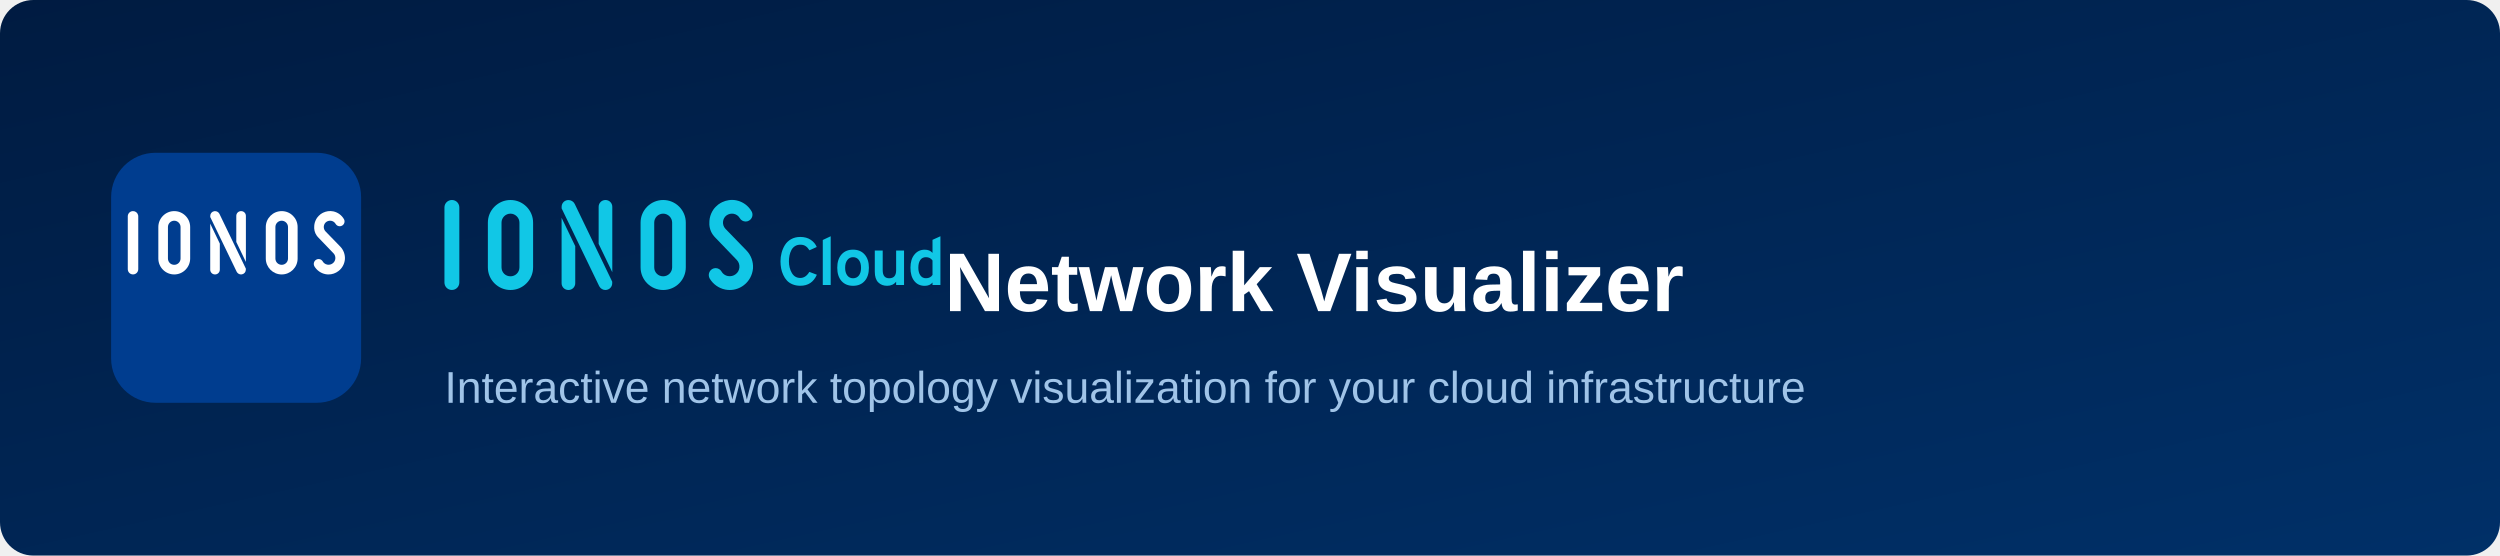
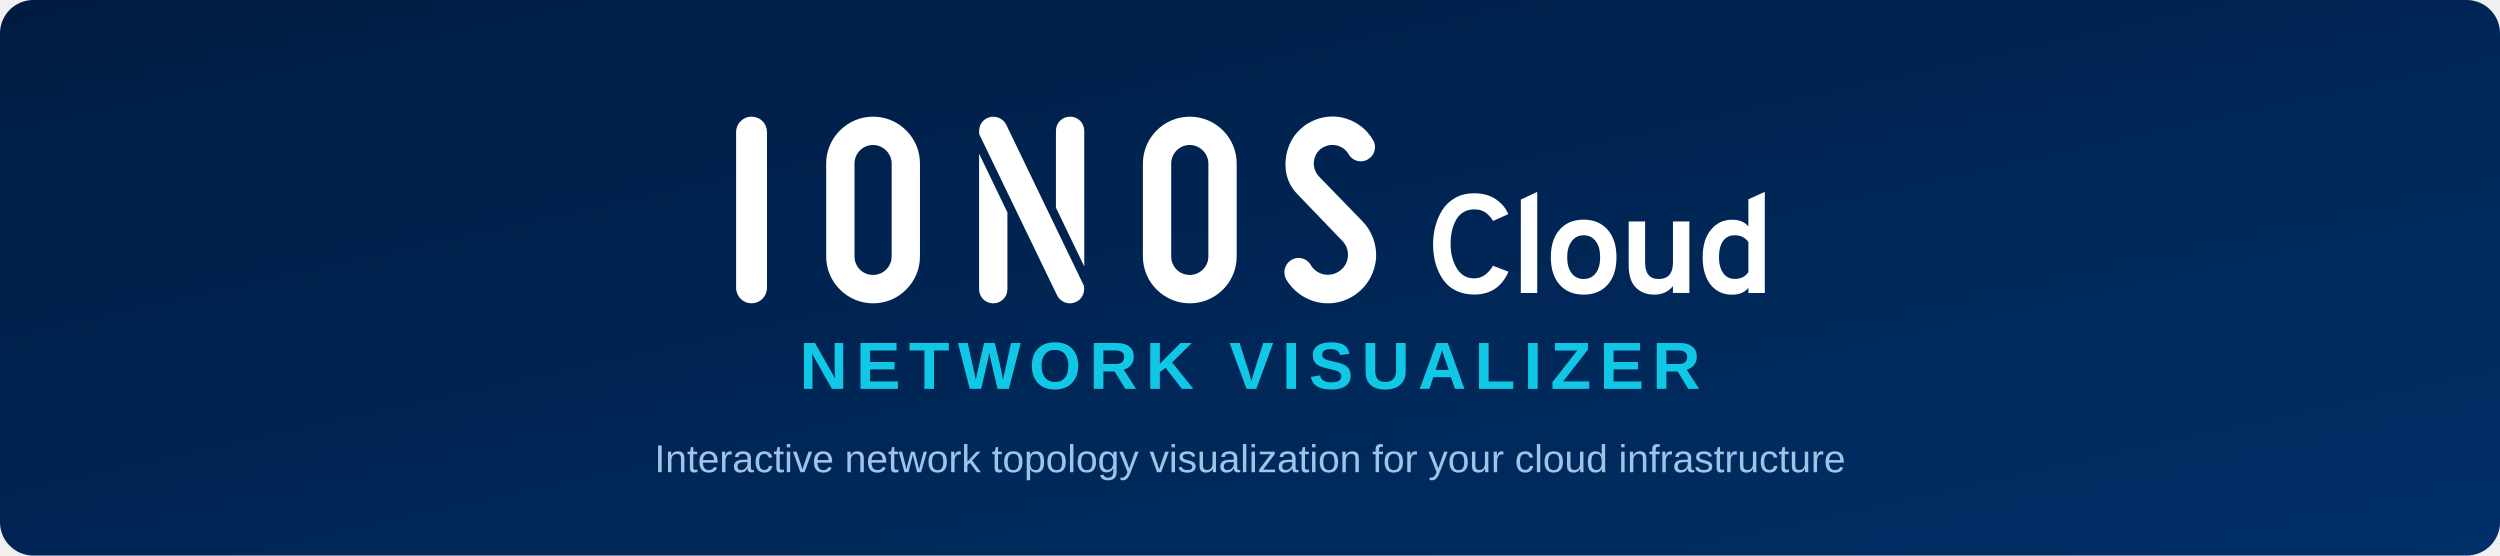
<svg xmlns="http://www.w3.org/2000/svg" viewBox="0 0 900 200">
  <defs>
    <linearGradient id="bg" x1="0%" y1="0%" x2="100%" y2="100%">
      <stop offset="0%" style="stop-color:#001B41" />
      <stop offset="100%" style="stop-color:#003068" />
    </linearGradient>
  </defs>
  <rect width="900" height="200" rx="12" fill="url(#bg)" />
-   <rect x="40" y="55" width="90" height="90" rx="16" fill="#003D8F" />
-   <g transform="translate(46,76) scale(0.95)">
-     <path d="M1.98,23.99c-1.11,0-1.98-0.88-1.98-2V1.99l0-0.04C0.02,0.87,0.89,0,1.99,0C2.9,0,3.66,0.59,3.9,1.46C3.91,1.49,3.92,1.54,3.93,1.6l0.01,0.09C3.96,1.8,3.97,1.9,3.97,2c0,0,0,19.75,0,19.98C3.97,23.11,3.1,23.99,1.98,23.99" fill="white" />
-     <path d="M17.61,3.64c-0.64,0-1.24,0.25-1.69,0.7c-0.45,0.45-0.7,1.05-0.7,1.69v11.93c0,0.65,0.25,1.25,0.69,1.7c0.45,0.45,1.05,0.69,1.7,0.69c0.64,0,1.24-0.25,1.69-0.7c0.45-0.45,0.7-1.05,0.7-1.69V6.03c0-0.62-0.25-1.22-0.71-1.68C18.83,3.9,18.24,3.64,17.61,3.64 M17.61,24c-1.61,0-3.12-0.63-4.26-1.77c-1.14-1.14-1.77-2.65-1.77-4.26V6.03c0-1.61,0.63-3.12,1.77-4.26C14.49,0.63,16,0,17.61,0c1.61,0,3.12,0.63,4.26,1.77c1.14,1.14,1.77,2.65,1.77,4.26v11.93c0,1.61-0.63,3.12-1.77,4.26C20.74,23.37,19.22,24,17.61,24" fill="white" />
-     <path d="M34.73,1.03c0,0-0.01-0.03-0.02-0.03c-0.31-0.61-0.97-0.99-1.65-0.99c-0.13,0-0.25,0.01-0.37,0.04c-0.85,0.17-1.44,0.9-1.44,1.77v0.42L41.28,23c0.33,0.61,0.96,1,1.62,1c0.15,0,0.29-0.02,0.42-0.05c0.84-0.18,1.42-0.9,1.42-1.77v-0.39C44.73,21.78,35,1.59,34.73,1.03 M44.76,19.26V1.82c0-1.02-0.8-1.82-1.82-1.82c-1.02,0-1.82,0.8-1.82,1.82v9.88L44.76,19.26z M34.88,12.31v9.87c0,1.02-0.8,1.82-1.82,1.82c-1.02,0-1.82-0.8-1.82-1.82V4.75L34.88,12.31z" fill="white" />
-     <path d="M58.33,3.64c-1.32,0-2.39,1.07-2.39,2.39v11.93c0,1.34,1.05,2.39,2.39,2.39c1.32,0,2.39-1.07,2.39-2.39V6.03C60.72,4.74,59.63,3.64,58.33,3.64 M58.33,24c-3.33,0-6.03-2.71-6.03-6.03V6.03C52.3,2.71,55.01,0,58.33,0c3.33,0,6.03,2.71,6.03,6.03v11.93C64.37,21.29,61.66,24,58.33,24" fill="white" />
-     <path d="M76.08,24c-0.41,0-0.82-0.04-1.21-0.12c-1.73-0.35-3.24-1.43-4.15-2.96l-0.02-0.04c-0.45-0.9-0.15-1.95,0.69-2.46c0.28-0.17,0.6-0.26,0.92-0.26c0.66,0,1.26,0.36,1.59,0.93c0.02,0.03,0.04,0.07,0.06,0.1l0.19,0.26l0.26,0.26c0.32,0.28,0.74,0.49,1.18,0.57c0.71,0.14,1.48-0.04,2.04-0.47c0.61-0.44,0.97-1.1,1.03-1.85c0.06-0.74-0.21-1.48-0.71-1.98c0,0-5.49-5.7-5.73-5.96c-0.14-0.15-0.39-0.4-0.66-0.79c-0.77-1.1-1.02-2.39-0.9-3.67c0.06-0.88,0.33-1.76,0.77-2.54c0,0,0.25-0.43,0.33-0.53c0.29-0.42,0.86-0.97,1.25-1.28c0.38-0.29,0.88-0.55,1.05-0.63c1.08-0.52,2.46-0.77,3.82-0.48c1.69,0.36,3.15,1.42,4.01,2.9c0.25,0.41,0.32,0.9,0.19,1.38c-0.13,0.48-0.43,0.87-0.87,1.12c-0.26,0.16-0.57,0.24-0.89,0.24c-0.65,0-1.27-0.36-1.58-0.93c-0.35-0.59-0.92-0.99-1.6-1.13c-0.66-0.13-1.39,0.03-1.94,0.44c-0.53,0.4-0.86,1.02-0.92,1.71c-0.05,0.69,0.18,1.35,0.65,1.85l5.61,5.78c1.22,1.26,1.86,3.01,1.74,4.78c-0.16,1.8-1.05,3.43-2.45,4.48C78.76,23.55,77.43,24,76.08,24" fill="white" />
-   </g>
-   <g transform="translate(160,72) scale(1.35)">
-     <g fill="#11C7E6">
+   <g transform="translate(265,42) scale(2.8)">
+     <g fill="white">
      <path d="M1.98,23.99c-1.11,0-1.98-0.88-1.98-2V1.99l0-0.04C0.02,0.87,0.89,0,1.99,0C2.9,0,3.66,0.59,3.9,1.46C3.91,1.49,3.92,1.54,3.93,1.6l0.01,0.09C3.96,1.8,3.97,1.9,3.97,2c0,0,0,19.75,0,19.98C3.97,23.11,3.1,23.99,1.98,23.99" />
      <path d="M17.61,3.64c-0.64,0-1.24,0.25-1.69,0.7c-0.45,0.45-0.7,1.05-0.7,1.69v11.93c0,0.65,0.25,1.25,0.69,1.7c0.45,0.45,1.05,0.69,1.7,0.69c0.64,0,1.24-0.25,1.69-0.7c0.45-0.45,0.7-1.05,0.7-1.69V6.03c0-0.62-0.25-1.22-0.71-1.68C18.83,3.9,18.24,3.64,17.61,3.64 M17.61,24c-1.61,0-3.12-0.63-4.26-1.77c-1.14-1.14-1.77-2.65-1.77-4.26V6.03c0-1.61,0.63-3.12,1.77-4.26C14.49,0.63,16,0,17.61,0c1.61,0,3.12,0.63,4.26,1.77c1.14,1.14,1.77,2.65,1.77,4.26v11.93c0,1.61-0.63,3.12-1.77,4.26C20.74,23.37,19.22,24,17.61,24" />
      <path d="M34.73,1.03c0,0-0.01-0.03-0.02-0.03c-0.31-0.61-0.97-0.99-1.65-0.99c-0.13,0-0.25,0.01-0.37,0.04c-0.85,0.17-1.44,0.9-1.44,1.77v0.42L41.28,23c0.33,0.61,0.96,1,1.62,1c0.15,0,0.29-0.02,0.42-0.05c0.84-0.18,1.42-0.9,1.42-1.77v-0.39C44.73,21.78,35,1.59,34.73,1.03 M44.76,19.26V1.82c0-1.02-0.8-1.82-1.82-1.82c-1.02,0-1.82,0.8-1.82,1.82v9.88L44.76,19.26z M34.88,12.31v9.87c0,1.02-0.8,1.82-1.82,1.82c-1.02,0-1.82-0.8-1.82-1.82V4.75L34.88,12.31z" />
      <path d="M58.33,3.64c-1.32,0-2.39,1.07-2.39,2.39v11.93c0,1.34,1.05,2.39,2.39,2.39c1.32,0,2.39-1.07,2.39-2.39V6.03C60.72,4.74,59.63,3.64,58.33,3.64 M58.33,24c-3.33,0-6.03-2.71-6.03-6.03V6.03C52.3,2.71,55.01,0,58.33,0c3.33,0,6.03,2.71,6.03,6.03v11.93C64.37,21.29,61.66,24,58.33,24" />
      <path d="M76.08,24c-0.41,0-0.82-0.04-1.21-0.12c-1.73-0.35-3.24-1.43-4.15-2.96l-0.02-0.04c-0.45-0.9-0.15-1.95,0.69-2.46c0.28-0.17,0.6-0.26,0.92-0.26c0.66,0,1.26,0.36,1.59,0.93c0.02,0.03,0.04,0.07,0.06,0.1l0.19,0.26l0.26,0.26c0.32,0.28,0.74,0.49,1.18,0.57c0.71,0.14,1.48-0.04,2.04-0.47c0.61-0.44,0.97-1.1,1.03-1.85c0.06-0.74-0.21-1.48-0.71-1.98c0,0-5.49-5.7-5.73-5.96c-0.14-0.15-0.39-0.4-0.66-0.79c-0.77-1.1-1.02-2.39-0.9-3.67c0.06-0.88,0.33-1.76,0.77-2.54c0,0,0.25-0.43,0.33-0.53c0.29-0.42,0.86-0.97,1.25-1.28c0.38-0.29,0.88-0.55,1.05-0.63c1.08-0.52,2.46-0.77,3.82-0.48c1.69,0.36,3.15,1.42,4.01,2.9c0.25,0.41,0.32,0.9,0.19,1.38c-0.13,0.48-0.43,0.87-0.87,1.12c-0.26,0.16-0.57,0.24-0.89,0.24c-0.65,0-1.27-0.36-1.58-0.93c-0.35-0.59-0.92-0.99-1.6-1.13c-0.66-0.13-1.39,0.03-1.94,0.44c-0.53,0.4-0.86,1.02-0.92,1.71c-0.05,0.69,0.18,1.35,0.65,1.85l5.61,5.78c1.22,1.26,1.86,3.01,1.74,4.78c-0.16,1.8-1.05,3.43-2.45,4.48C78.76,23.55,77.43,24,76.08,24" />
-     </g>
-     <g fill="#11C7E6">
      <path d="M126.91,20.1c-0.36-0.51-0.54-1.19-0.54-2.04c0-0.9,0.18-1.59,0.53-2.08c0.35-0.49,0.85-0.73,1.5-0.73c0.77,0,1.35,0.29,1.75,0.88v3.85c-0.38,0.59-0.97,0.88-1.75,0.88C127.77,20.87,127.27,20.61,126.91,20.1 M130.15,22v0.67h2.11v-13l-2.11,0.95v3.49c-0.49-0.58-1.18-0.86-2.07-0.86c-1.13,0-2.05,0.43-2.75,1.3c-0.71,0.86-1.06,2.03-1.06,3.51c0,1.51,0.34,2.69,1.03,3.55s1.61,1.28,2.79,1.28C129,22.88,129.69,22.59,130.15,22 M122.56,22.67v-9.2h-2.11v5.29c0,1.4-0.62,2.11-1.85,2.11c-1.15,0-1.73-0.71-1.73-2.14v-5.26h-2.11v5.63c0,1.31,0.31,2.27,0.92,2.87c0.61,0.61,1.4,0.91,2.36,0.91c1.03,0,1.84-0.37,2.41-1.1v0.88H122.56z M107.42,20.12c-0.38-0.5-0.57-1.18-0.57-2.04c0-0.86,0.19-1.55,0.58-2.06c0.38-0.51,0.89-0.77,1.53-0.77c0.66,0,1.18,0.25,1.56,0.76c0.38,0.5,0.57,1.19,0.57,2.07c0,0.88-0.19,1.56-0.57,2.05c-0.38,0.49-0.9,0.74-1.56,0.74C108.32,20.87,107.8,20.62,107.42,20.12 M112.06,21.6c0.76-0.85,1.13-2.03,1.13-3.53c0-1.5-0.38-2.68-1.14-3.54c-0.76-0.86-1.79-1.29-3.09-1.29s-2.32,0.43-3.08,1.29c-0.76,0.86-1.13,2.04-1.13,3.54c0,1.5,0.38,2.68,1.13,3.53s1.78,1.28,3.08,1.28C110.27,22.88,111.3,22.46,112.06,21.6 M103,22.67v-13l-2.11,0.99v12.01H103z M99.31,19.93l-2-0.76c-0.65,1.08-1.45,1.62-2.41,1.62c-0.98,0-1.74-0.44-2.26-1.33c-0.52-0.89-0.78-1.92-0.78-3.1c0-0.53,0.05-1.04,0.15-1.54c0.1-0.5,0.26-0.97,0.49-1.42c0.22-0.45,0.54-0.81,0.95-1.08c0.41-0.27,0.9-0.4,1.45-0.4c0.56,0,1.03,0.12,1.39,0.36c0.37,0.24,0.72,0.62,1.05,1.13l1.94-0.88c-0.3-0.74-0.83-1.38-1.58-1.9c-0.76-0.52-1.69-0.78-2.81-0.78c-0.92,0-1.74,0.2-2.45,0.6c-0.71,0.4-1.26,0.93-1.66,1.58c-0.4,0.65-0.69,1.35-0.88,2.08c-0.19,0.73-0.29,1.48-0.29,2.25c0,0.65,0.06,1.27,0.17,1.87c0.11,0.6,0.3,1.19,0.57,1.76c0.26,0.58,0.59,1.07,0.98,1.49c0.39,0.42,0.89,0.76,1.5,1.01c0.61,0.25,1.3,0.38,2.05,0.38C96.97,22.88,98.44,21.9,99.31,19.93" />
    </g>
  </g>
-   <text x="340" y="112" font-family="Arial, Helvetica, sans-serif" font-weight="700" font-size="30" fill="white">Network Visualizer</text>
-   <text x="160" y="145" font-family="Arial, Helvetica, sans-serif" font-weight="400" font-size="16" fill="#a0c4e8">Interactive network topology visualization for your cloud infrastructure</text>
+   <text x="450" y="140" text-anchor="middle" font-family="Arial, Helvetica, sans-serif" font-weight="600" font-size="24" fill="#11C7E6" letter-spacing="3">NETWORK VISUALIZER</text>
+   <text x="450" y="170" text-anchor="middle" font-family="Arial, Helvetica, sans-serif" font-weight="400" font-size="14" fill="#a0c4e8">Interactive network topology visualization for your cloud infrastructure</text>
</svg>
